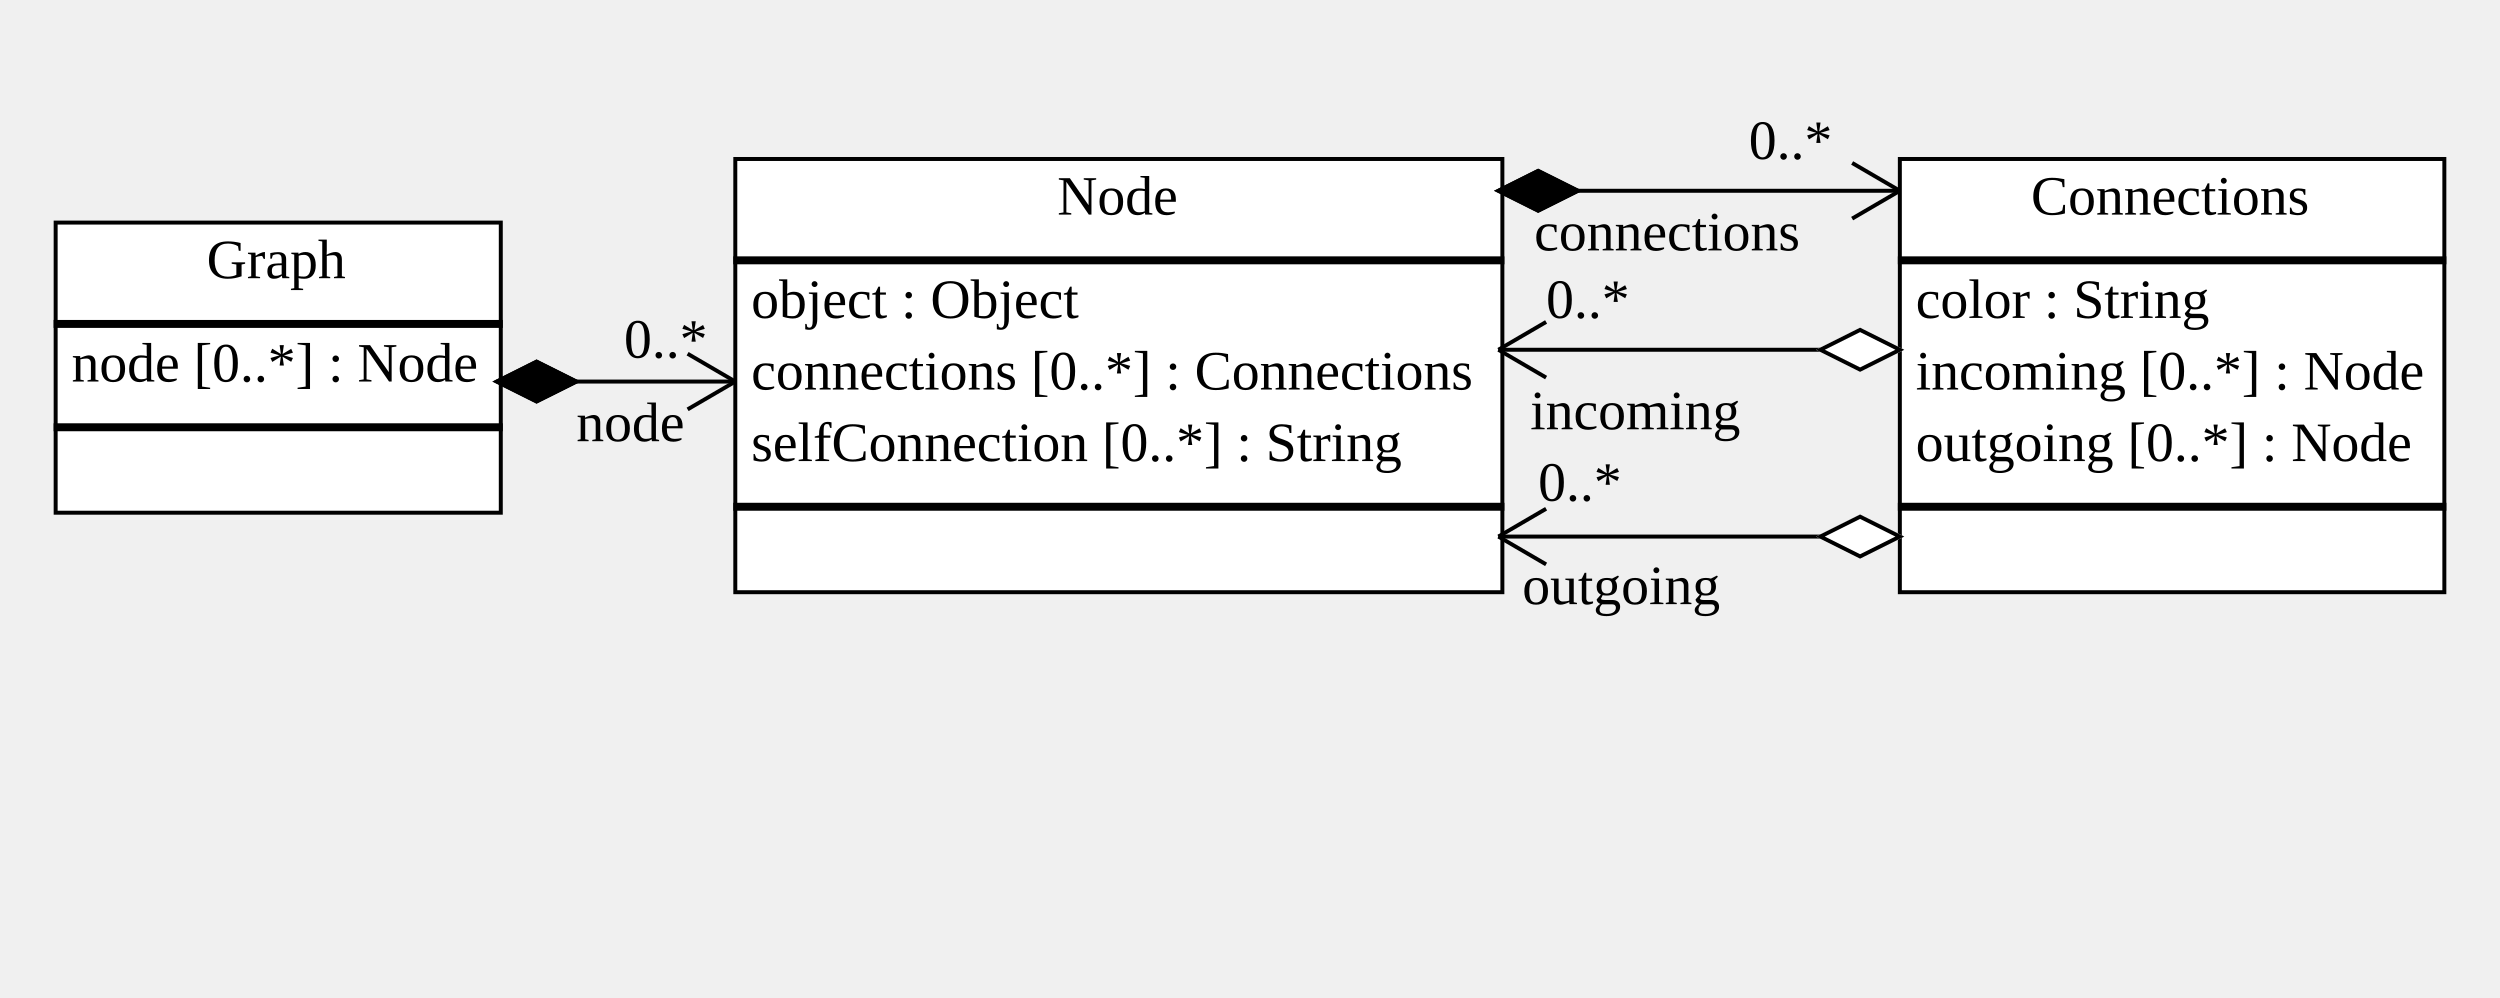
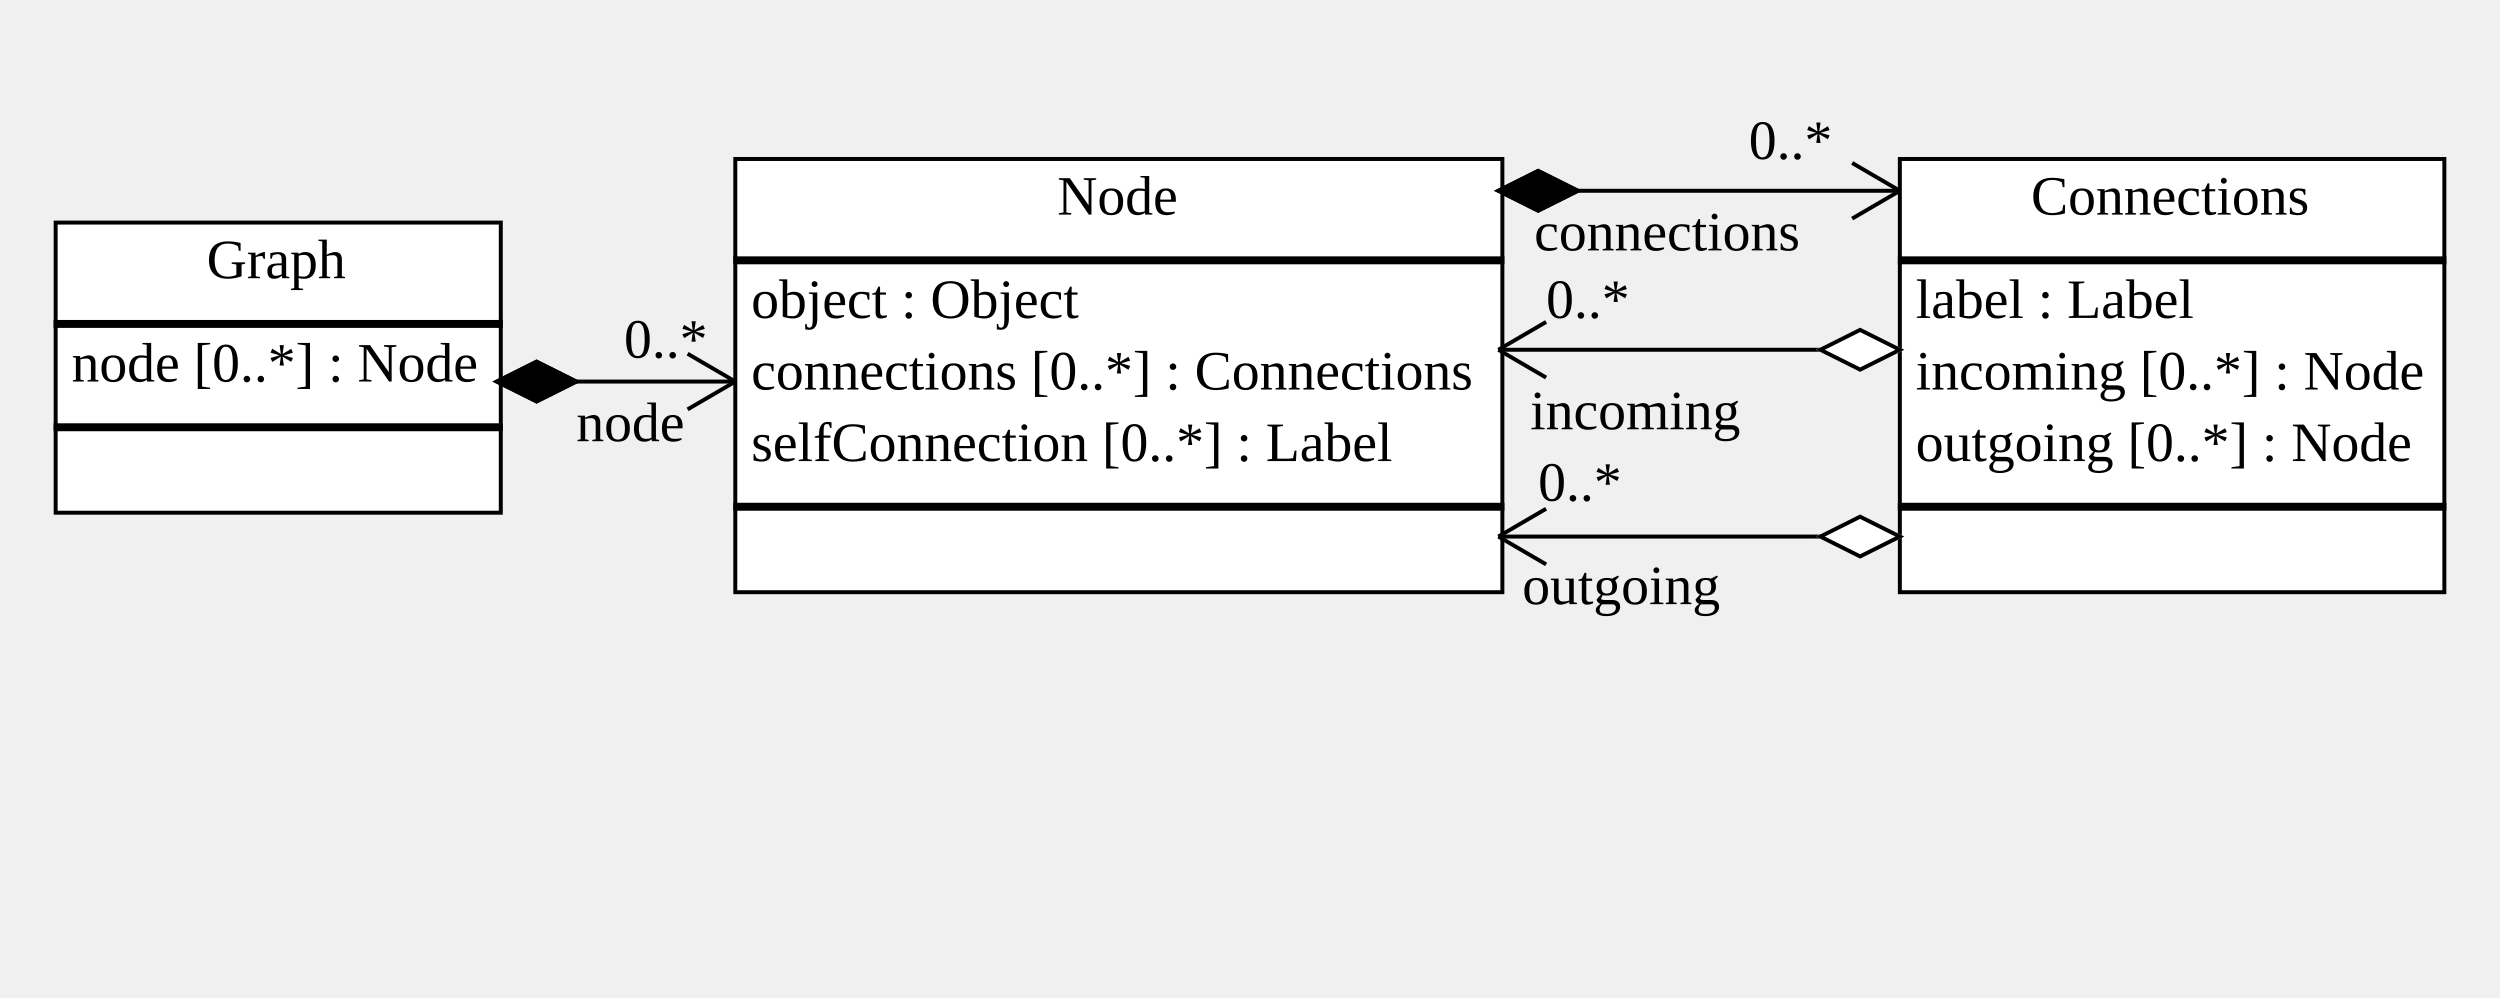
<svg xmlns="http://www.w3.org/2000/svg" height="251" version="1.1" width="629">
  <rect fill="#ffffff" height="73" stroke="#ffffff" stroke-width="1" width="112" x="14" y="56" />
  <rect fill="none" height="73" stroke="#000000" stroke-width="1" width="112" x="14" y="56" />
  <text font-family="Times New Roman" font-size="14" x="52" y="70">
Graph</text>
  <rect fill="#000000" height="1" stroke="#000000" stroke-width="1" width="112" x="14" y="81" />
  <text font-family="Times New Roman" font-size="14" x="18" y="96">
node [0..*] : Node</text>
  <rect fill="#000000" height="1" stroke="#000000" stroke-width="1" width="112" x="14" y="107" />
  <rect fill="#ffffff" height="109" stroke="#ffffff" stroke-width="1" width="193" x="185" y="40" />
  <rect fill="none" height="109" stroke="#000000" stroke-width="1" width="193" x="185" y="40" />
  <text font-family="Times New Roman" font-size="14" x="266" y="54">
Node</text>
  <rect fill="#000000" height="1" stroke="#000000" stroke-width="1" width="193" x="185" y="65" />
  <text font-family="Times New Roman" font-size="14" x="189" y="80">
object : Object</text>
  <text font-family="Times New Roman" font-size="14" x="189" y="98">
connections [0..*] : Connections</text>
  <text font-family="Times New Roman" font-size="14" x="189" y="116">
- selfConnection [0..*] : String</text>
+ selfConnection [0..*] : Label</text>
  <rect fill="#000000" height="1" stroke="#000000" stroke-width="1" width="193" x="185" y="127" />
  <polyline fill="none" points="125,96 185,96" stroke="#000000" stroke-width="1" />
  <polygon fill="#000000" points="125,96 135,91 145,96 135,101" stroke="#000000" stroke-width="1" />
  <polygon fill="none" points="125,96 135,91 145,96 135,101" stroke="#000000" stroke-width="1" />
  <line fill="#000000" stroke="#000000" stroke-width="1" x1="173" x2="185" y1="103" y2="96" />
  <line fill="#000000" stroke="#000000" stroke-width="1" x1="173" x2="185" y1="89" y2="96" />
  <text font-family="Times New Roman" font-size="14" x="157" y="90">
0..*</text>
  <text font-family="Times New Roman" font-size="14" x="145" y="111">
node</text>
  <rect fill="#ffffff" height="109" stroke="#ffffff" stroke-width="1" width="137" x="478" y="40" />
  <rect fill="none" height="109" stroke="#000000" stroke-width="1" width="137" x="478" y="40" />
  <text font-family="Times New Roman" font-size="14" x="511" y="54">
Connections</text>
  <rect fill="#000000" height="1" stroke="#000000" stroke-width="1" width="137" x="478" y="65" />
  <text font-family="Times New Roman" font-size="14" x="482" y="80">
- color : String</text>
+ label : Label</text>
  <text font-family="Times New Roman" font-size="14" x="482" y="98">
incoming [0..*] : Node</text>
  <text font-family="Times New Roman" font-size="14" x="482" y="116">
outgoing [0..*] : Node</text>
  <rect fill="#000000" height="1" stroke="#000000" stroke-width="1" width="137" x="478" y="127" />
  <polyline fill="none" points="377,48 478,48" stroke="#000000" stroke-width="1" />
  <polygon fill="#000000" points="377,48 387,43 397,48 387,53" stroke="#000000" stroke-width="1" />
  <polygon fill="none" points="377,48 387,43 397,48 387,53" stroke="#000000" stroke-width="1" />
  <line fill="#000000" stroke="#000000" stroke-width="1" x1="466" x2="478" y1="55" y2="48" />
  <line fill="#000000" stroke="#000000" stroke-width="1" x1="466" x2="478" y1="41" y2="48" />
  <text font-family="Times New Roman" font-size="14" x="440" y="40">
0..*</text>
  <text font-family="Times New Roman" font-size="14" x="386" y="63">
connections</text>
  <polyline fill="none" points="478,88 377,88" stroke="#000000" stroke-width="1" />
  <polygon fill="#ffffff" points="478,88 468,93 458,88 468,83" stroke="#ffffff" stroke-width="1" />
  <polygon fill="none" points="478,88 468,93 458,88 468,83" stroke="#000000" stroke-width="1" />
  <line fill="#000000" stroke="#000000" stroke-width="1" x1="389" x2="377" y1="81" y2="88" />
  <line fill="#000000" stroke="#000000" stroke-width="1" x1="389" x2="377" y1="95" y2="88" />
  <text font-family="Times New Roman" font-size="14" x="389" y="80">
0..*</text>
  <text font-family="Times New Roman" font-size="14" x="385" y="108">
incoming</text>
  <polyline fill="none" points="478,135 377,135" stroke="#000000" stroke-width="1" />
  <polygon fill="#ffffff" points="478,135 468,140 458,135 468,130" stroke="#ffffff" stroke-width="1" />
  <polygon fill="none" points="478,135 468,140 458,135 468,130" stroke="#000000" stroke-width="1" />
  <line fill="#000000" stroke="#000000" stroke-width="1" x1="389" x2="377" y1="128" y2="135" />
  <line fill="#000000" stroke="#000000" stroke-width="1" x1="389" x2="377" y1="142" y2="135" />
  <text font-family="Times New Roman" font-size="14" x="387" y="126">
0..*</text>
  <text font-family="Times New Roman" font-size="14" x="383" y="152">
outgoing</text>
</svg>
